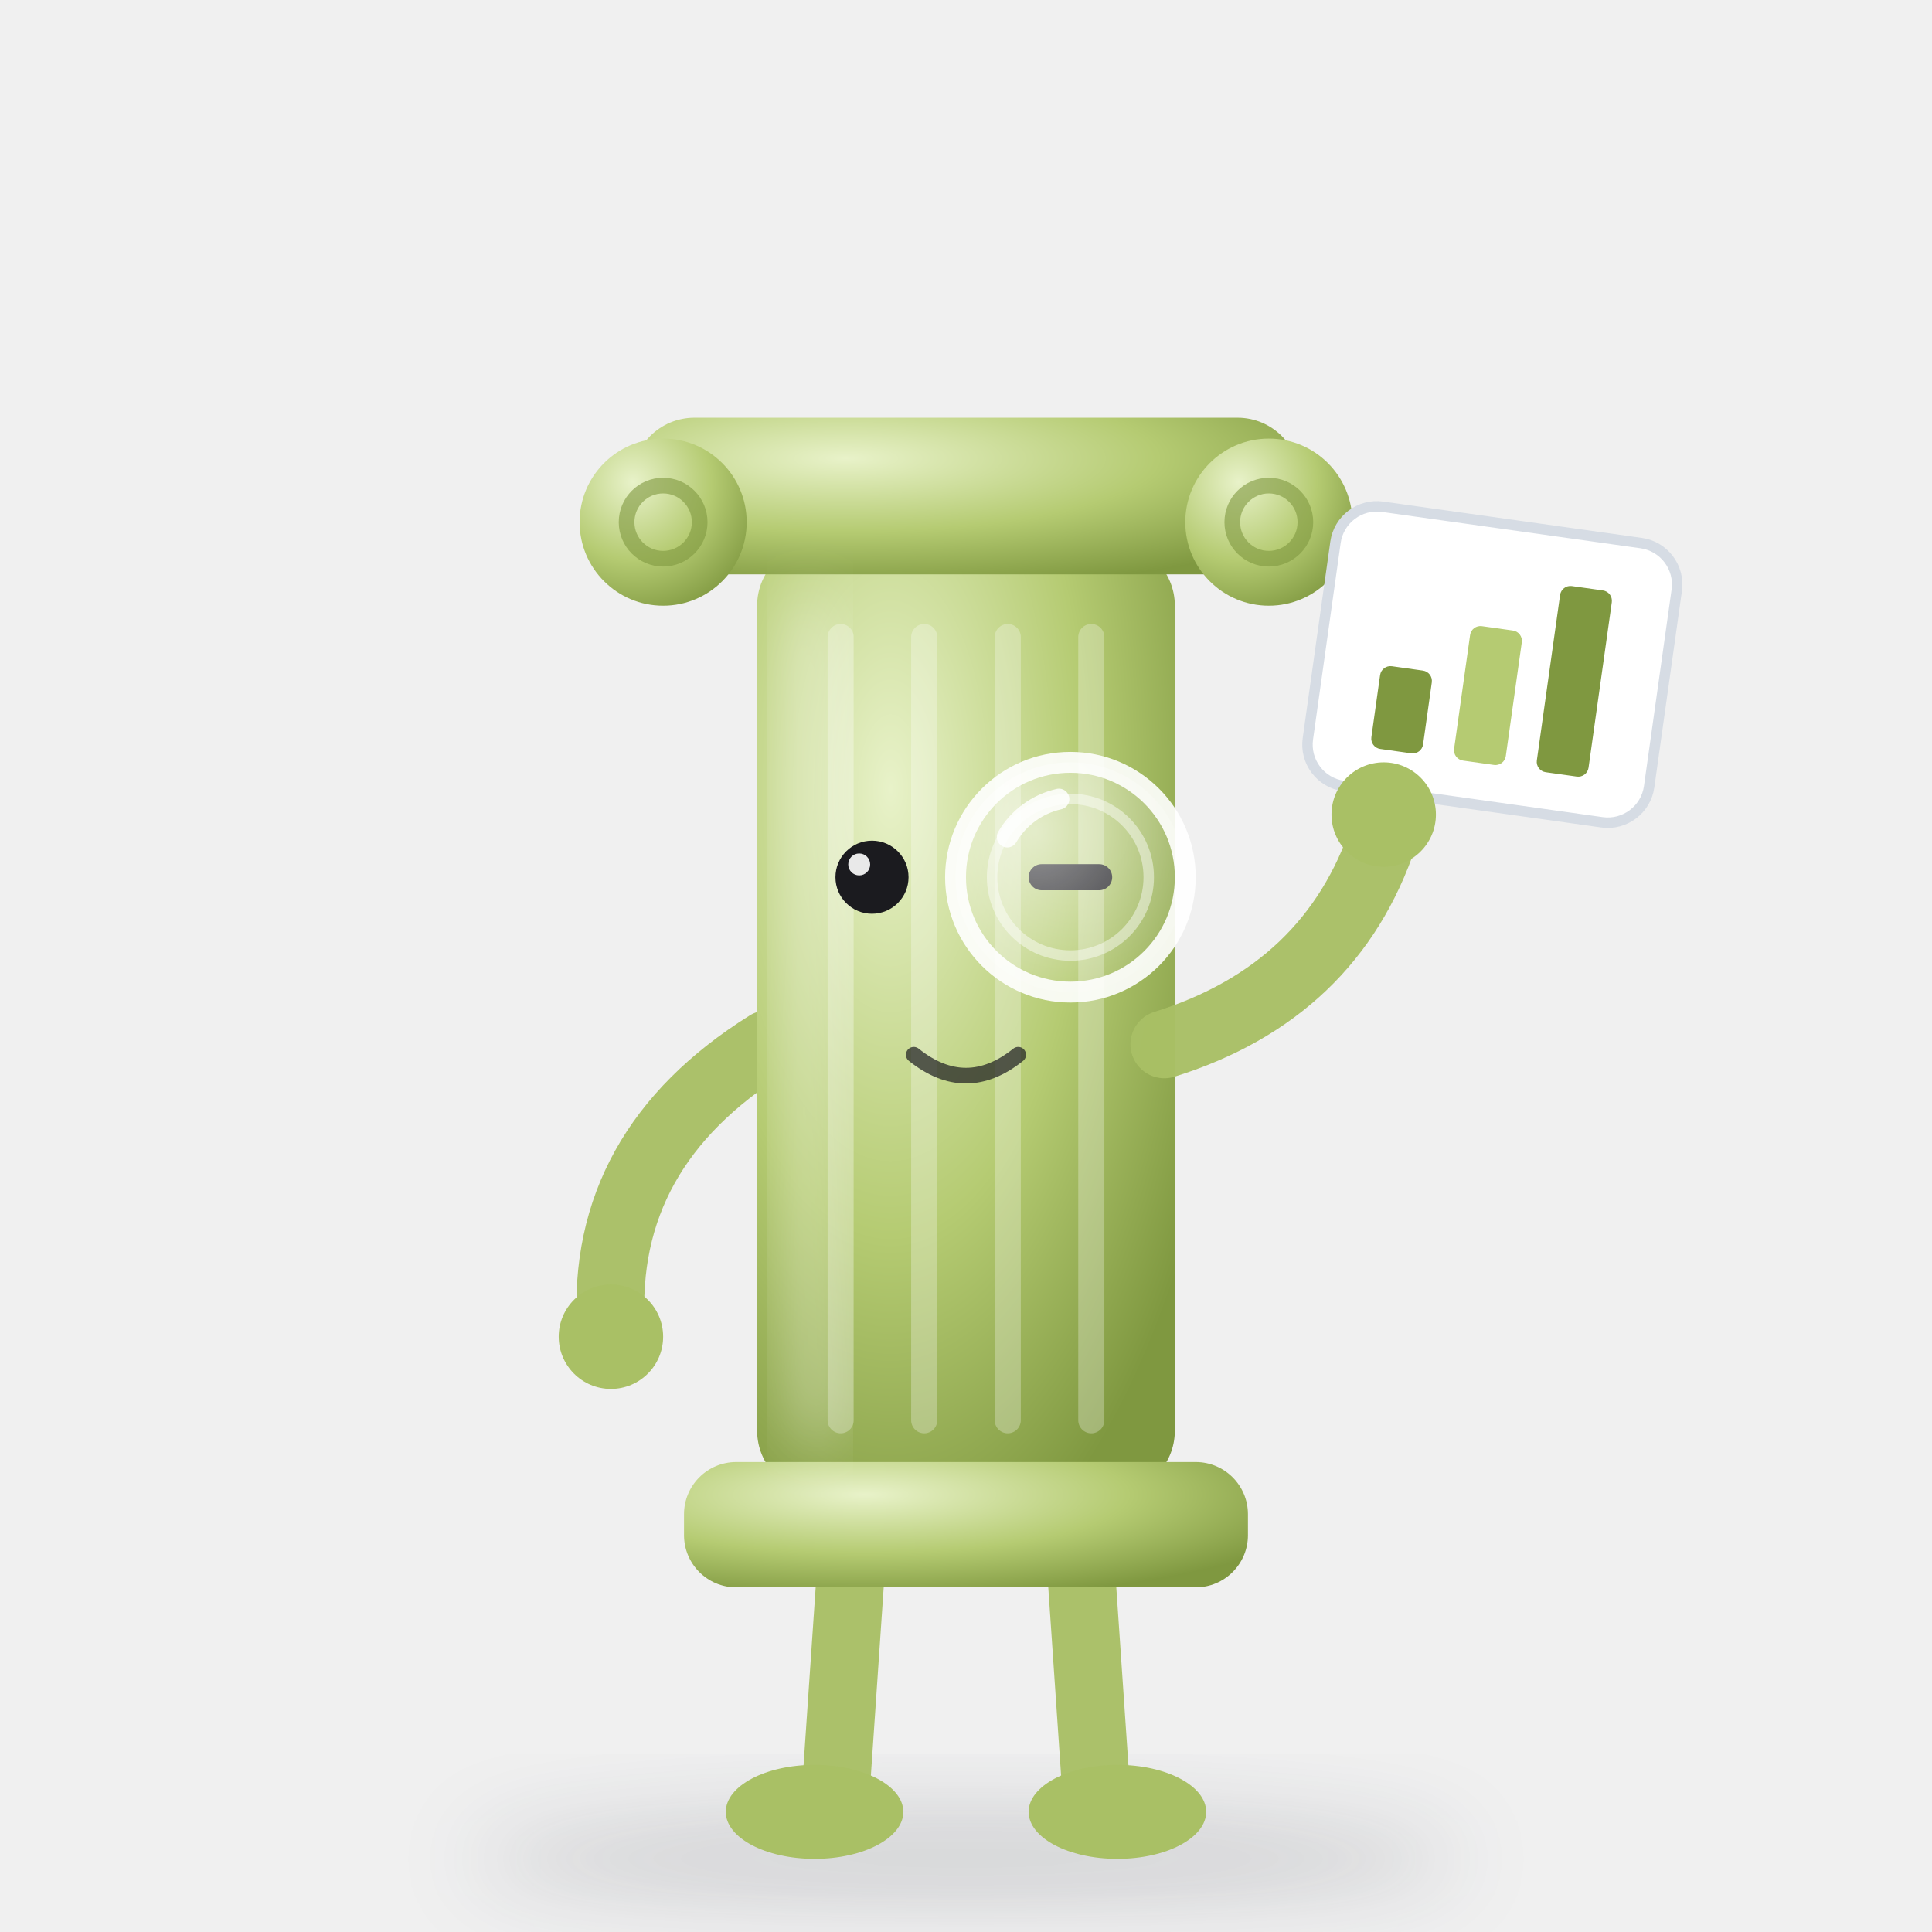
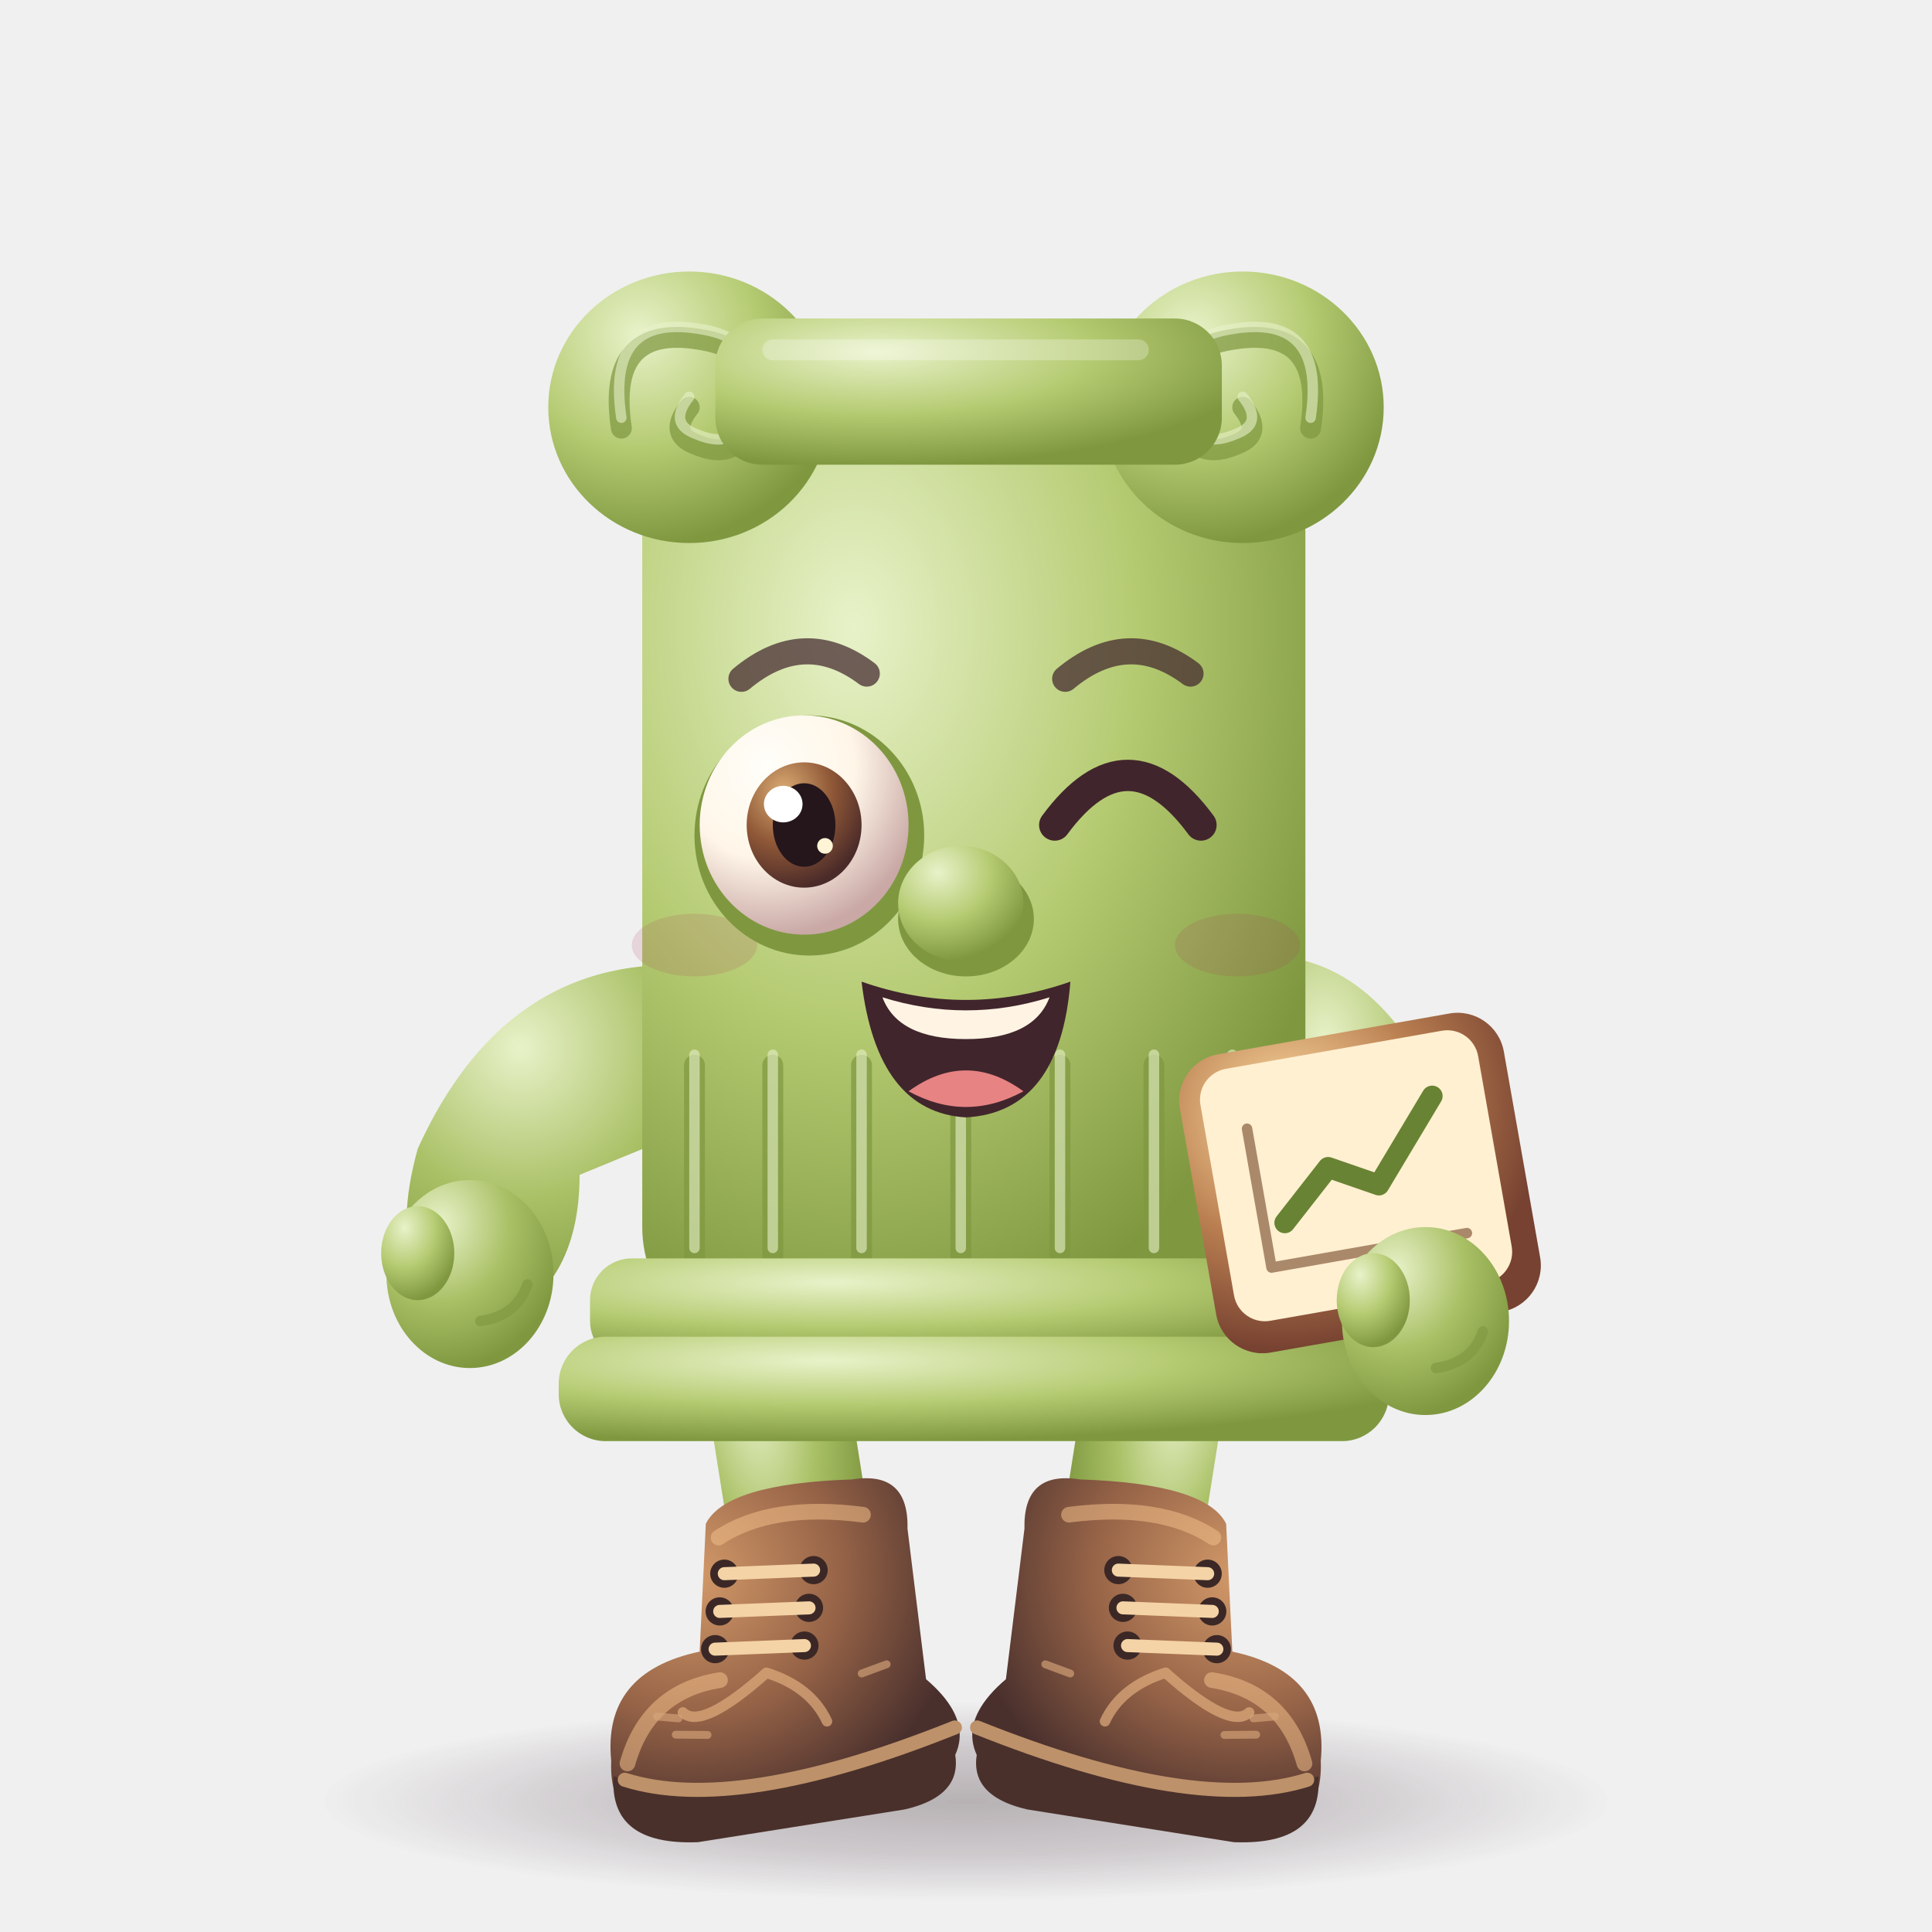
<svg xmlns="http://www.w3.org/2000/svg" viewBox="0 0 64 64" width="160" height="160" role="img" aria-label="Delphi, Analytics, checking">
  <defs>
-     <radialGradient id="sm-delphi-b" cx="32%" cy="26%" r="85%">
+     <radialGradient id="sm-delphi-clay" cx="32%" cy="23%" r="78%">
      <stop offset="0" stop-color="#E8F2C9" />
-       <stop offset=".55" stop-color="#B5CB72" />
+       <stop offset="0.54" stop-color="#B5CB72" />
      <stop offset="1" stop-color="#7F9840" />
    </radialGradient>
-     <radialGradient id="sm-delphi-l" cx="35%" cy="30%" r="75%">
-       <stop offset="0" stop-color="#fff" stop-opacity=".55" />
-       <stop offset="1" stop-color="#fff" stop-opacity=".08" />
+     <radialGradient id="sm-delphi-arm" cx="32%" cy="23%" r="78%">
+       <stop offset="0" stop-color="#E8F2C9" />
+       <stop offset="0.54" stop-color="#A9C065" />
+       <stop offset="1" stop-color="#7F9840" />
    </radialGradient>
-     <filter id="sm-delphi-f" x="-20%" y="-20%" width="140%" height="140%">
-       <feGaussianBlur stdDeviation="6" />
-     </filter>
-     <filter id="sm-delphi-s" x="-50%" y="-50%" width="200%" height="200%">
-       <feGaussianBlur stdDeviation="8" />
-     </filter>
+     <radialGradient id="sm-delphi-recess" cx="32%" cy="23%" r="78%">
+       <stop offset="0" stop-color="#7F9840" />
+       <stop offset="0.54" stop-color="#7F9840" />
+       <stop offset="1" stop-color="#594454" />
+     </radialGradient>
+     <radialGradient id="sm-delphi-boot" cx="32%" cy="23%" r="78%">
+       <stop offset="0" stop-color="#d39a69" />
+       <stop offset="0.54" stop-color="#966347" />
+       <stop offset="1" stop-color="#4a302d" />
+     </radialGradient>
+     <radialGradient id="sm-delphi-wood" cx="32%" cy="23%" r="78%">
+       <stop offset="0" stop-color="#ffe0a6" />
+       <stop offset="0.54" stop-color="#bb8051" />
+       <stop offset="1" stop-color="#774231" />
+     </radialGradient>
+     <radialGradient id="sm-delphi-gold" cx="32%" cy="23%" r="78%">
+       <stop offset="0" stop-color="#fff5bb" />
+       <stop offset="0.54" stop-color="#ebba54" />
+       <stop offset="1" stop-color="#aa612e" />
+     </radialGradient>
+     <radialGradient id="sm-delphi-red" cx="32%" cy="23%" r="78%">
+       <stop offset="0" stop-color="#ffb3a4" />
+       <stop offset="0.54" stop-color="#e47065" />
+       <stop offset="1" stop-color="#a53247" />
+     </radialGradient>
+     <radialGradient id="sm-delphi-white" cx="32%" cy="23%" r="78%">
+       <stop offset="0" stop-color="#fffef9" />
+       <stop offset="0.54" stop-color="#fff6e8" />
+       <stop offset="1" stop-color="#c9a8a5" />
+     </radialGradient>
+     <radialGradient id="sm-delphi-iris" cx="32%" cy="23%" r="78%">
+       <stop offset="0" stop-color="#d9ab73" />
+       <stop offset="0.54" stop-color="#905837" />
+       <stop offset="1" stop-color="#4b2b29" />
+     </radialGradient>
+     <radialGradient id="sm-delphi-floor">
+       <stop stop-color="#38252e" stop-opacity=".31" />
+       <stop offset=".55" stop-color="#483442" stop-opacity=".2" />
+       <stop offset="1" stop-color="#483442" stop-opacity="0" />
+     </radialGradient>
  </defs>
  <g transform="scale(0.17297) translate(35 0)">
-     <ellipse cx="150" cy="356" rx="95" ry="10" fill="#1B2430" opacity=".14" filter="url(#sm-delphi-s)" />
-     <path d="M128 300 L125 344" fill="none" stroke="#A9C065" stroke-width="13" stroke-linecap="round" stroke-linejoin="round" opacity=".96" />
-     <path d="M172 300 L175 344" fill="none" stroke="#A9C065" stroke-width="13" stroke-linecap="round" stroke-linejoin="round" opacity=".96" />
-     <ellipse cx="121" cy="347" rx="17" ry="9" fill="#A9C065" />
-     <ellipse cx="179" cy="347" rx="17" ry="9" fill="#A9C065" />
-     <path d="M112 200 Q80 220 82 254" fill="none" stroke="#A9C065" stroke-width="13" stroke-linecap="round" stroke-linejoin="round" opacity=".96" />
-     <circle cx="82" cy="256" r="10" fill="#A9C065" />
-     <rect x="110" y="104" width="80" height="182" rx="12" fill="url(#sm-delphi-b)" />
-     <path d="M126 122 v150 M142 122 v150 M158 122 v150 M174 122 v150" stroke="#fff" stroke-opacity=".28" stroke-width="5" stroke-linecap="round" />
-     <rect x="86" y="80" width="128" height="30" rx="12" fill="url(#sm-delphi-b)" />
-     <circle cx="92" cy="100" r="16" fill="url(#sm-delphi-b)" />
-     <circle cx="92" cy="100" r="7" fill="none" stroke="#7F9840" stroke-opacity=".6" stroke-width="3" />
-     <circle cx="208" cy="100" r="16" fill="url(#sm-delphi-b)" />
-     <circle cx="208" cy="100" r="7" fill="none" stroke="#7F9840" stroke-opacity=".6" stroke-width="3" />
-     <rect x="96" y="280" width="108" height="24" rx="10" fill="url(#sm-delphi-b)" />
-     <path d="M116 116 Q112 200 118 276 L126 276 Q120 200 124 116 Z" fill="#fff" opacity=".42" filter="url(#sm-delphi-f)" />
-     <g>
-       <circle cx="132" cy="168" r="7" fill="#1B1B1F" />
-       <circle cx="129.55" cy="165.55" r="2.1" fill="#fff" opacity=".9" />
-       <rect x="162" y="165.5" width="16" height="5" rx="2.5" fill="#1B1B1F" />
+     <ellipse cx="150" cy="345" rx="123" ry="19" fill="url(#sm-delphi-floor)" />
+     <g transform="translate(119 302) rotate(-9) scale(1 1)">
+       <rect x="-13" y="-53" width="27" height="71" rx="13" fill="url(#sm-delphi-arm)" />
+       <path d="M-17-13Q-12-20 12-17Q23-17 21-6L20 23Q32 37 14 45H-27Q-45 44-42 29Q-41 12-22 11Z" fill="url(#sm-delphi-boot)" />
+       <path d="M-42 32Q-24 42 22 32Q27 46 12 47H-28Q-45 45-42 32Z" fill="#49302b" />
+       <path d="M-40 33Q-20 43 24 33" fill="none" stroke="#bd9169" stroke-width="2.7" stroke-linecap="round" stroke-linejoin="round" />
+       <path d="M-39 30Q-33 17-19 17M-15-10Q-4-15 13-10" fill="none" stroke="#f1bd89" stroke-width="3" opacity="0.55" stroke-linecap="round" stroke-linejoin="round" />
+       <ellipse cx="-15" cy="-3" rx="2.7" ry="2.7" fill="#3b2826" />
+       <ellipse cx="2" cy="-1" rx="2.7" ry="2.7" fill="#3b2826" />
+       <path d="M-15 -3l17 2" fill="none" stroke="#f4d3a6" stroke-width="2.5" stroke-linecap="round" stroke-linejoin="round" />
+       <ellipse cx="-17" cy="4" rx="2.7" ry="2.7" fill="#3b2826" />
+       <ellipse cx="0" cy="6" rx="2.7" ry="2.7" fill="#3b2826" />
+       <path d="M-17 4l17 2" fill="none" stroke="#f4d3a6" stroke-width="2.5" stroke-linecap="round" stroke-linejoin="round" />
+       <ellipse cx="-19" cy="11" rx="2.7" ry="2.7" fill="#3b2826" />
+       <ellipse cx="-2" cy="13" rx="2.7" ry="2.7" fill="#3b2826" />
+       <path d="M-19 11l17 2" fill="none" stroke="#f4d3a6" stroke-width="2.5" stroke-linecap="round" stroke-linejoin="round" />
+       <path d="M-10 17q-14 9-17 5M-10 17q8 4 10 11" fill="none" stroke="#dfad7d" stroke-width="2" opacity="0.7" stroke-linecap="round" stroke-linejoin="round" />
+       <path d="M-29 26l6 1m-9-5l4 1m36-3l5-1" fill="none" stroke="#d5a47a" stroke-width="1.5" opacity="0.65" stroke-linecap="round" stroke-linejoin="round" />
    </g>
-     <circle cx="170" cy="168" r="22" fill="url(#sm-delphi-l)" stroke="#fff" stroke-opacity=".9" stroke-width="4" />
-     <circle cx="170" cy="168" r="15" fill="none" stroke="#fff" stroke-opacity=".45" stroke-width="2" />
-     <path d="M157.9 160.3 A15.4 15.4 0 0 1 167.8 153.04" fill="none" stroke="#fff" stroke-width="4" stroke-linecap="round" opacity=".85" />
-     <path d="M140 202 Q150 210 160 202" fill="none" stroke="#1B1B1F" stroke-width="3" stroke-linecap="round" opacity=".7" />
-     <path d="M188 200 Q220 190 230 160" fill="none" stroke="#A9C065" stroke-width="13" stroke-linecap="round" stroke-linejoin="round" opacity=".96" />
-     <g transform="rotate(8 248 140)">
-       <rect x="216" y="100" width="66" height="54" rx="8" fill="#fff" stroke="#D6DCE4" stroke-width="2" />
-       <rect x="228" y="130" width="10" height="16" rx="2" fill="#7F9840" />
-       <rect x="244" y="120" width="10" height="26" rx="2" fill="#B5CB72" />
-       <rect x="260" y="110" width="10" height="36" rx="2" fill="#7F9840" />
+     <g transform="translate(181 302) rotate(9) scale(-1 1)">
+       <rect x="-13" y="-53" width="27" height="71" rx="13" fill="url(#sm-delphi-arm)" />
+       <path d="M-17-13Q-12-20 12-17Q23-17 21-6L20 23Q32 37 14 45H-27Q-45 44-42 29Q-41 12-22 11Z" fill="url(#sm-delphi-boot)" />
+       <path d="M-42 32Q-24 42 22 32Q27 46 12 47H-28Q-45 45-42 32Z" fill="#49302b" />
+       <path d="M-40 33Q-20 43 24 33" fill="none" stroke="#bd9169" stroke-width="2.7" stroke-linecap="round" stroke-linejoin="round" />
+       <path d="M-39 30Q-33 17-19 17M-15-10Q-4-15 13-10" fill="none" stroke="#f1bd89" stroke-width="3" opacity="0.55" stroke-linecap="round" stroke-linejoin="round" />
+       <ellipse cx="-15" cy="-3" rx="2.7" ry="2.7" fill="#3b2826" />
+       <ellipse cx="2" cy="-1" rx="2.7" ry="2.7" fill="#3b2826" />
+       <path d="M-15 -3l17 2" fill="none" stroke="#f4d3a6" stroke-width="2.5" stroke-linecap="round" stroke-linejoin="round" />
+       <ellipse cx="-17" cy="4" rx="2.7" ry="2.7" fill="#3b2826" />
+       <ellipse cx="0" cy="6" rx="2.7" ry="2.7" fill="#3b2826" />
+       <path d="M-17 4l17 2" fill="none" stroke="#f4d3a6" stroke-width="2.5" stroke-linecap="round" stroke-linejoin="round" />
+       <ellipse cx="-19" cy="11" rx="2.7" ry="2.7" fill="#3b2826" />
+       <ellipse cx="-2" cy="13" rx="2.7" ry="2.7" fill="#3b2826" />
+       <path d="M-19 11l17 2" fill="none" stroke="#f4d3a6" stroke-width="2.5" stroke-linecap="round" stroke-linejoin="round" />
+       <path d="M-10 17q-14 9-17 5M-10 17q8 4 10 11" fill="none" stroke="#dfad7d" stroke-width="2" opacity="0.7" stroke-linecap="round" stroke-linejoin="round" />
+       <path d="M-29 26l6 1m-9-5l4 1m36-3l5-1" fill="none" stroke="#d5a47a" stroke-width="1.5" opacity="0.65" stroke-linecap="round" stroke-linejoin="round" />
    </g>
-     <circle cx="230" cy="156" r="10" fill="#A9C065" />
+     <path d="M111 187Q65 176 45 220Q37 249 59 254Q76 247 76 225L110 211Z" fill="url(#sm-delphi-arm)" />
+     <path d="M207 183Q238 183 250 240L232 255Q219 209 204 222Z" fill="url(#sm-delphi-arm)" />
+     <rect x="88" y="78" width="127" height="181" rx="24" fill="url(#sm-delphi-clay)" />
+     <path d="M98 204v37" fill="none" stroke="#7F9840" stroke-width="4" opacity="0.73" stroke-linecap="round" stroke-linejoin="round" />
+     <g transform="translate(0 -2)">
+       <path d="M98 204v37" fill="none" stroke="#E8F2C9" stroke-width="2" opacity="0.6" stroke-linecap="round" stroke-linejoin="round" />
+     </g>
+     <path d="M113 204v37" fill="none" stroke="#7F9840" stroke-width="4" opacity="0.73" stroke-linecap="round" stroke-linejoin="round" />
+     <g transform="translate(0 -2)">
+       <path d="M113 204v37" fill="none" stroke="#E8F2C9" stroke-width="2" opacity="0.6" stroke-linecap="round" stroke-linejoin="round" />
+     </g>
+     <path d="M130 204v37" fill="none" stroke="#7F9840" stroke-width="4" opacity="0.73" stroke-linecap="round" stroke-linejoin="round" />
+     <g transform="translate(0 -2)">
+       <path d="M130 204v37" fill="none" stroke="#E8F2C9" stroke-width="2" opacity="0.6" stroke-linecap="round" stroke-linejoin="round" />
+     </g>
+     <path d="M149 204v37" fill="none" stroke="#7F9840" stroke-width="4" opacity="0.73" stroke-linecap="round" stroke-linejoin="round" />
+     <g transform="translate(0 -2)">
+       <path d="M149 204v37" fill="none" stroke="#E8F2C9" stroke-width="2" opacity="0.6" stroke-linecap="round" stroke-linejoin="round" />
+     </g>
+     <path d="M168 204v37" fill="none" stroke="#7F9840" stroke-width="4" opacity="0.73" stroke-linecap="round" stroke-linejoin="round" />
+     <g transform="translate(0 -2)">
+       <path d="M168 204v37" fill="none" stroke="#E8F2C9" stroke-width="2" opacity="0.6" stroke-linecap="round" stroke-linejoin="round" />
+     </g>
+     <path d="M186 204v37" fill="none" stroke="#7F9840" stroke-width="4" opacity="0.73" stroke-linecap="round" stroke-linejoin="round" />
+     <g transform="translate(0 -2)">
+       <path d="M186 204v37" fill="none" stroke="#E8F2C9" stroke-width="2" opacity="0.6" stroke-linecap="round" stroke-linejoin="round" />
+     </g>
+     <path d="M201 204v37" fill="none" stroke="#7F9840" stroke-width="4" opacity="0.73" stroke-linecap="round" stroke-linejoin="round" />
+     <g transform="translate(0 -2)">
+       <path d="M201 204v37" fill="none" stroke="#E8F2C9" stroke-width="2" opacity="0.6" stroke-linecap="round" stroke-linejoin="round" />
+     </g>
+     <ellipse cx="97" cy="78" rx="27" ry="26" fill="url(#sm-delphi-clay)" />
+     <g transform="translate(97 78) scale(1 1)">
+       <path d="M-13 4Q-16-16 2-13Q15-11 12 1Q10 11 1 7Q-4 5 0 0" fill="none" stroke="#7F9840" stroke-width="4" opacity="0.73" stroke-linecap="round" stroke-linejoin="round" />
+       <g transform="translate(0 -2)">
+         <path d="M-13 4Q-16-16 2-13Q15-11 12 1Q10 11 1 7Q-4 5 0 0" fill="none" stroke="#E8F2C9" stroke-width="2" opacity="0.6" stroke-linecap="round" stroke-linejoin="round" />
+       </g>
+     </g>
+     <ellipse cx="203" cy="78" rx="27" ry="26" fill="url(#sm-delphi-clay)" />
+     <g transform="translate(203 78) scale(-1 1)">
+       <path d="M-13 4Q-16-16 2-13Q15-11 12 1Q10 11 1 7Q-4 5 0 0" fill="none" stroke="#7F9840" stroke-width="4" opacity="0.73" stroke-linecap="round" stroke-linejoin="round" />
+       <g transform="translate(0 -2)">
+         <path d="M-13 4Q-16-16 2-13Q15-11 12 1Q10 11 1 7Q-4 5 0 0" fill="none" stroke="#E8F2C9" stroke-width="2" opacity="0.6" stroke-linecap="round" stroke-linejoin="round" />
+       </g>
+     </g>
+     <rect x="102" y="61" width="97" height="28" rx="9" fill="url(#sm-delphi-clay)" />
+     <path d="M113 67H183" fill="none" stroke="white" stroke-width="4" opacity="0.26" stroke-linecap="round" stroke-linejoin="round" />
+     <rect x="78" y="241" width="146" height="20" rx="8" fill="url(#sm-delphi-clay)" />
+     <rect x="72" y="256" width="159" height="20" rx="9" fill="url(#sm-delphi-clay)" />
+     <ellipse cx="55" cy="244" rx="16" ry="18" fill="url(#sm-delphi-arm)" />
+     <ellipse cx="45" cy="240" rx="7" ry="9" fill="url(#sm-delphi-clay)" />
+     <path d="M57 253q7 -1 9 -7" fill="none" stroke="#7F9840" stroke-width="2" opacity="0.65" stroke-linecap="round" stroke-linejoin="round" />
+     <g transform="translate(150 158)">
+       <ellipse cx="-52" cy="23" rx="12" ry="6" fill="#a63655" opacity=".15" />
+       <ellipse cx="52" cy="23" rx="12" ry="6" fill="#a63655" opacity=".15" />
+       <g>
+         <g transform="translate(-31 0)">
+           <path d="M-12 -28Q0 -38 12 -29" fill="none" stroke="#41252C" stroke-width="5" opacity="0.72" stroke-linecap="round" stroke-linejoin="round" />
+           <ellipse cx="1" cy="2" rx="22" ry="23" fill="#7F9840" />
+           <ellipse cx="0" cy="0" rx="20" ry="21" fill="url(#sm-delphi-white)" />
+           <ellipse cx="0" cy="0" rx="11" ry="12" fill="url(#sm-delphi-iris)" />
+           <ellipse cx="0" cy="0" rx="6" ry="8" fill="#25161c" />
+           <ellipse cx="-4" cy="-4" rx="3.7" ry="3.5" fill="white" />
+           <ellipse cx="4" cy="4" rx="1.5" ry="1.5" fill="#fff4d5" />
+         </g>
+         <g transform="translate(31 0)">
+           <path d="M-12 -28Q0 -38 12 -29" fill="none" stroke="#41252C" stroke-width="5" opacity="0.72" stroke-linecap="round" stroke-linejoin="round" />
+           <path d="M-14 0Q0 -19 14 0" fill="none" stroke="#41252C" stroke-width="6" stroke-linecap="round" stroke-linejoin="round" />
+         </g>
+       </g>
+       <ellipse cx="0" cy="18" rx="13" ry="11" fill="#7F9840" />
+       <ellipse cx="-1" cy="15" rx="12" ry="11" fill="url(#sm-delphi-clay)" />
+       <path d="M-20 30Q0 37 20 30Q18 55 0 56Q-17 55-20 30Z" fill="#41252C" />
+       <path d="M-16 33Q0 38 16 33Q13 41 0 41Q-13 41-16 33Z" fill="#fff4e4" />
+       <path d="M-11 51Q0 43 11 51Q0 57-11 51Z" fill="#e78383" />
+     </g>
+     <g transform="rotate(-10 223 227)">
+       <rect x="194" y="198" width="63" height="58" rx="9" fill="url(#sm-delphi-wood)" />
+       <rect x="198" y="201" width="54" height="49" rx="6" fill="#fff0d1" />
+       <path d="M206 213V240H244" fill="none" stroke="#aa896a" stroke-width="2" stroke-linecap="round" stroke-linejoin="round" />
+       <path d="M210 232L220 223L229 228L242 213" fill="none" stroke="#688333" stroke-width="4" stroke-linecap="round" stroke-linejoin="round" />
+     </g>
+     <ellipse cx="238" cy="253" rx="16" ry="18" fill="url(#sm-delphi-arm)" />
+     <ellipse cx="228" cy="249" rx="7" ry="9" fill="url(#sm-delphi-clay)" />
+     <path d="M240 262q7 -1 9 -7" fill="none" stroke="#7F9840" stroke-width="2" opacity="0.65" stroke-linecap="round" stroke-linejoin="round" />
  </g>
</svg>
